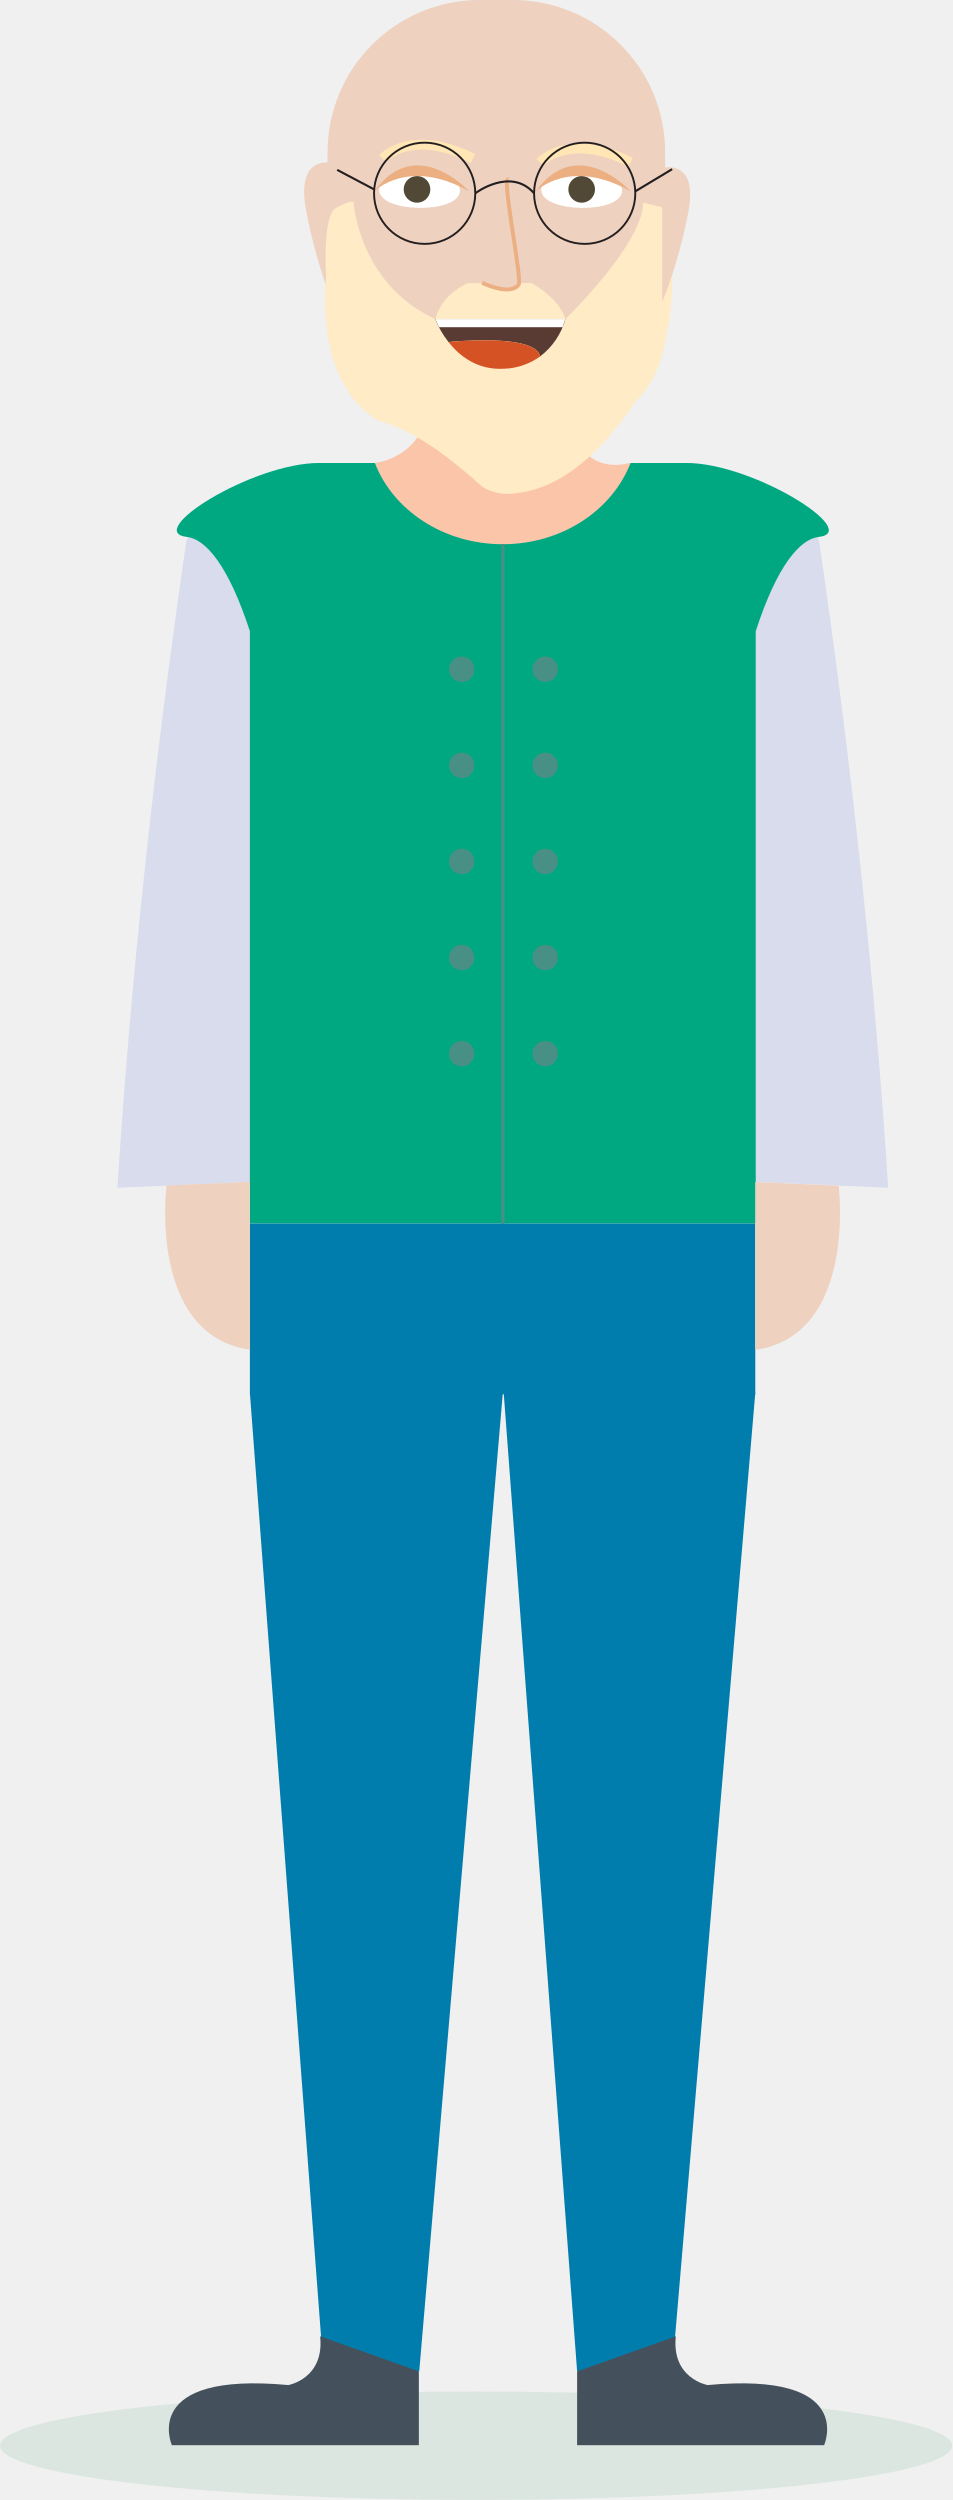
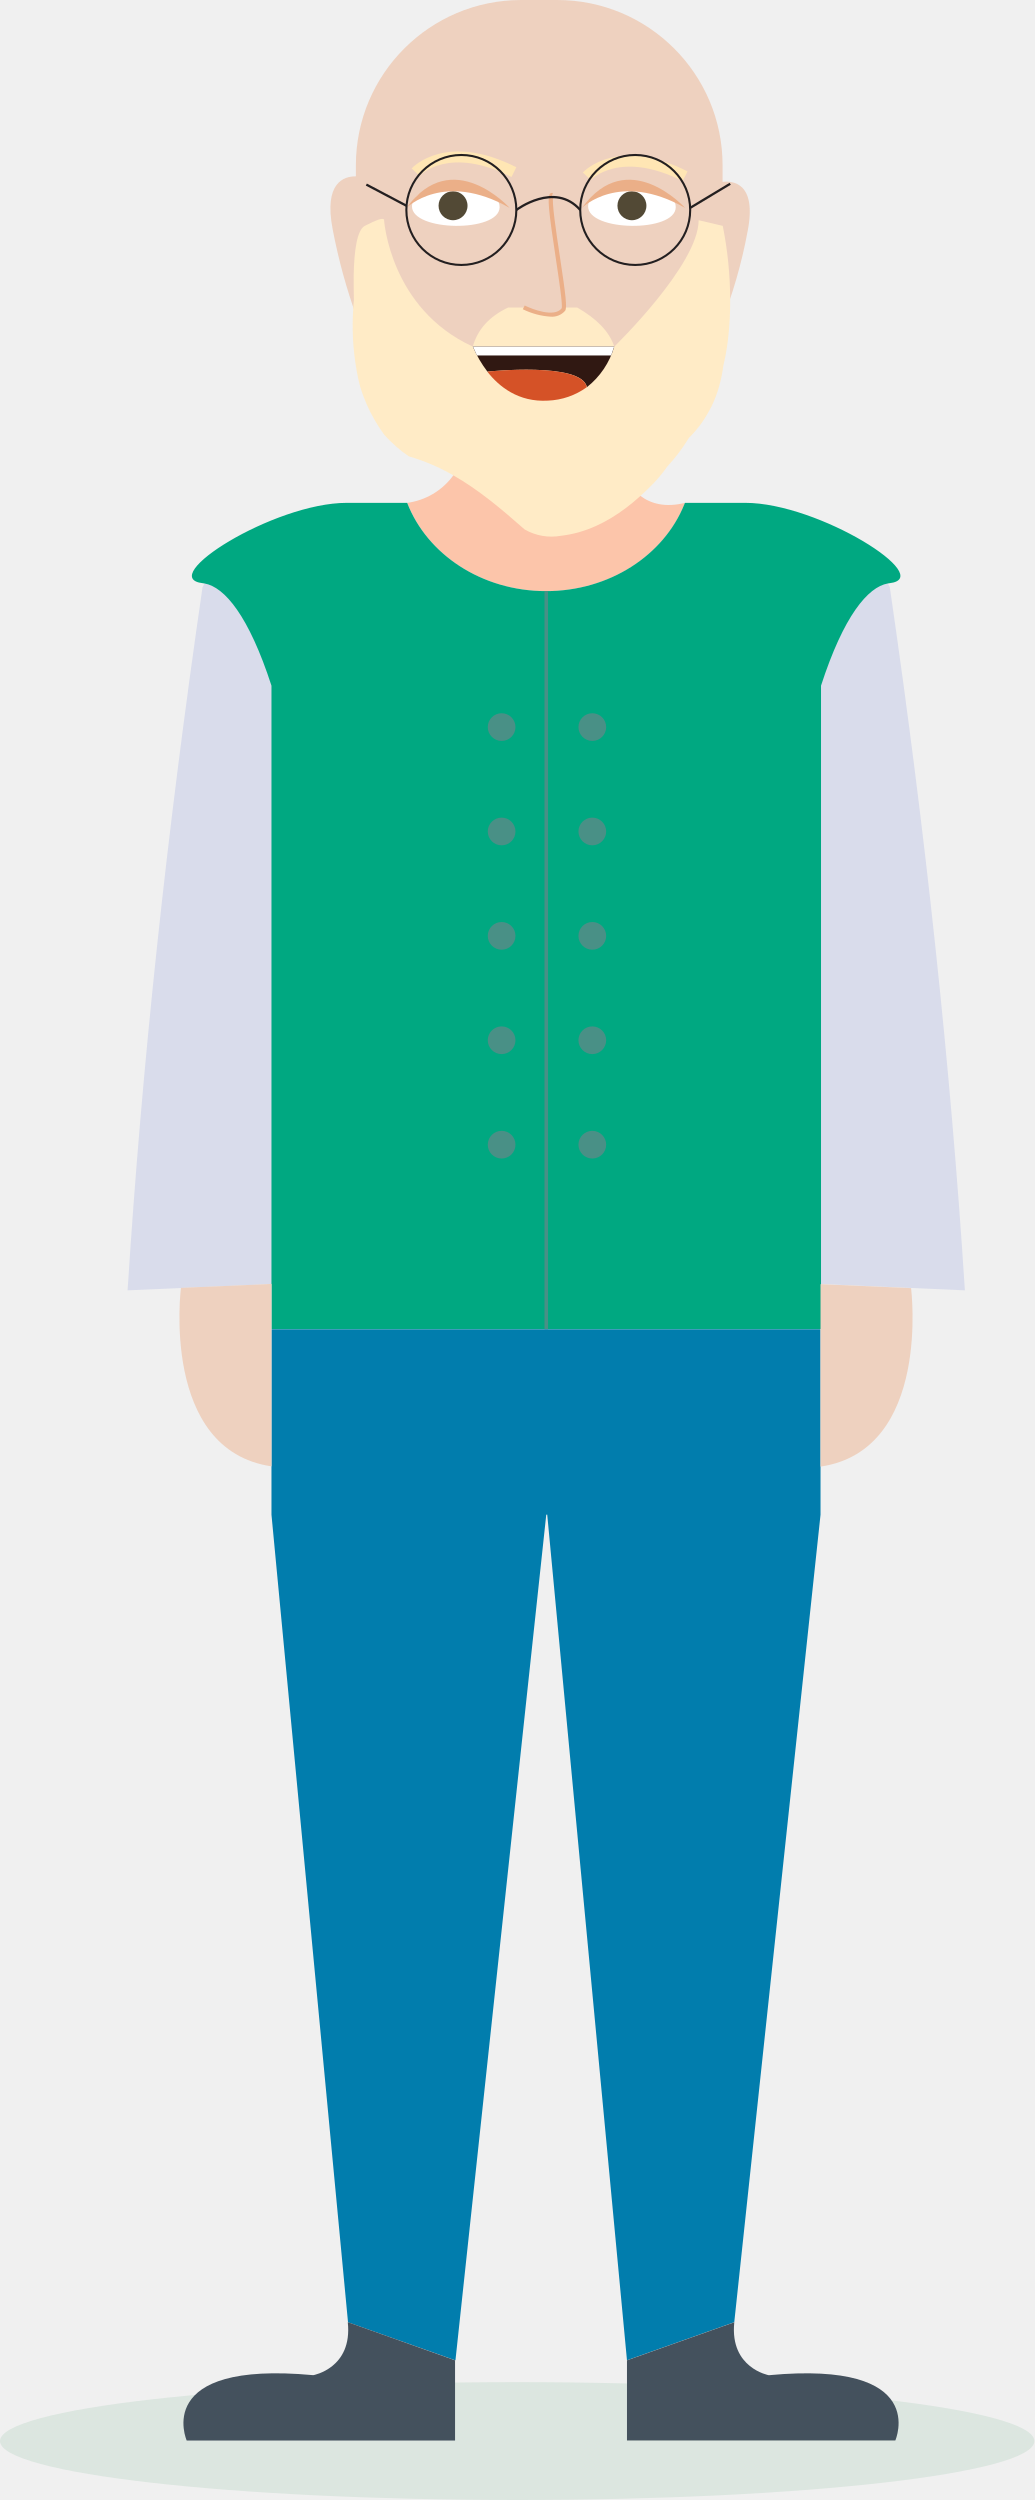
- <svg xmlns="http://www.w3.org/2000/svg" viewBox="0 0 277.84 729.53">
+ <svg xmlns="http://www.w3.org/2000/svg" viewBox="0 0 277.84 671.52">
  <defs>
-     <style>.cls-1{fill:#dce6e0;}.cls-2{fill:#fbc5aa;}.cls-3{fill:#d8dcec;}.cls-10,.cls-4,.cls-9{fill:#eed1bf;}.cls-5{fill:#ffebc6;}.cls-6{fill:#fff;}.cls-7{fill:#514835;}.cls-8{fill:#ebaf82;}.cls-9{stroke:#ebaf82;stroke-width:1.15px;}.cls-10,.cls-13,.cls-14,.cls-16,.cls-9{stroke-miterlimit:10;}.cls-10{stroke:#ffe6b4;stroke-width:2.89px;}.cls-11{fill:#5a3b34;}.cls-12{fill:#d55225;}.cls-13,.cls-14{fill:none;stroke:#231f20;}.cls-13{stroke-width:0.62px;}.cls-14{stroke-width:0.56px;}.cls-15,.cls-16{fill:#00a881;}.cls-16{stroke:#489086;stroke-width:0.95px;}.cls-17{fill:#007dac;}.cls-18{fill:#44515c;}.cls-19{fill:#489086;}</style>
+     <style>.cls-1{fill:#fcc5aa;}.cls-2{fill:#dce6e0;}.cls-3{fill:#d9dceb;}.cls-4{fill:#eed1bf;}.cls-5{fill:#fff;}.cls-6{fill:#ffebc6;}.cls-7{fill:#524935;}.cls-8{fill:#ebaf88;}.cls-9{fill:#ffe6b4;}.cls-10{fill:#301812;}.cls-11{fill:#d55227;}.cls-12,.cls-13,.cls-15{fill:none;stroke-miterlimit:10;}.cls-12,.cls-13{stroke:#231f20;}.cls-12{stroke-width:0.62px;}.cls-13{stroke-width:0.56px;}.cls-14{fill:#00a881;}.cls-15{stroke:#499086;stroke-width:0.95px;}.cls-16{fill:#017dad;}.cls-17{fill:#44515d;}.cls-18{fill:#499086;}</style>
  </defs>
  <g id="Layer_2" data-name="Layer 2">
-     <g id="Avatar">
-       <ellipse class="cls-1" cx="138.92" cy="713.69" rx="138.92" ry="15.83" />
-       <path class="cls-2" d="M109.27,135.1s15.63-1.17,16.35-20H164s1.58,24.55,19.88,20l-1.66,14.1-37.39,14.89-32.47-8.71-7.92-15.76Z" />
-       <path class="cls-3" d="M259.18,346.6l-48.77-2.13v-157s11.28-65,28.6-29.73Q253.41,256.5,259.18,346.6Z" />
-       <path class="cls-4" d="M97.51,47.61s-11.5-3.22-8.15,14,8.15,27.87,8.15,27.87Z" />
-       <path class="cls-4" d="M140,0h9.66a44.43,44.43,0,0,1,44.43,44.43v35a49.26,49.26,0,0,1-49.26,49.26h0A49.26,49.26,0,0,1,95.59,79.41v-35A44.43,44.43,0,0,1,140,0Z" />
-       <path class="cls-5" d="M103.19,59.16S104.71,82.87,127,93.1H165s22.66-21.95,22.66-33.94l6.48,1.51s3.4,15.18,1.4,30.87a64.91,64.91,0,0,1-1.22,6.72,39.64,39.64,0,0,1-1.16,5.64,32.9,32.9,0,0,1-1.95,5.13,35.78,35.78,0,0,1-2.67,4.52,30.27,30.27,0,0,1-3.45,4.06,49.52,49.52,0,0,1-5.81,7.69,41.21,41.21,0,0,1-3.68,4.5c-5.82,6-12.4,11-20.1,13.16a29.05,29.05,0,0,1-4.76.94,14.33,14.33,0,0,1-9.82-1.72c-9.81-8.66-19-16.16-31-19.61a33,33,0,0,1-3.44-2.68,39.26,39.26,0,0,1-3.11-3.08,40.77,40.77,0,0,1-2.62-4,43.18,43.18,0,0,1-3.87-8.9c-.41-1.51-.74-3.05-1-4.6a68.74,68.74,0,0,1-.7-18.62C95,78.44,95,76.14,95,74c.13-6.58.88-12.18,3-13.28C103.58,57.74,103.19,59.16,103.19,59.16Z" />
-       <path class="cls-6" d="M134.2,55.68c.09-7.57-23.45-7.86-23.54-.28C110.57,62.24,134.11,62.52,134.2,55.68Z" />
-       <path class="cls-6" d="M181.51,55.68c.09-7.57-23.45-7.86-23.54-.28C157.89,62.24,181.43,62.52,181.51,55.68Z" />
+     <g id="Layer_1-2" data-name="Layer 1">
+       <path id="Vrat" class="cls-1" d="M184,135.07l-.21.53c-5.49,13.54-20,23.2-37.1,23.2-17.29,0-32-9.91-37.3-23.71h-.15a18.31,18.31,0,0,0,12.53-7.4,18,18,0,0,0,2-3.72,25.58,25.58,0,0,0,1.79-8.83H164a36.91,36.91,0,0,0,1.89,8.82c1.18,3.37,3.09,7,6.14,9.24C174.87,135.36,178.86,136.37,184,135.07Z" />
+       <ellipse class="cls-2" cx="138.92" cy="655.69" rx="138.92" ry="15.83" />
+       <path class="cls-3" d="M259.18,346.6l-48.77-2.13v-157s11.28-65,28.6-29.73Q253.41,256.48,259.18,346.6Z" />
+       <path id="Koza" class="cls-4" d="M200.83,62.06a133.55,133.55,0,0,1-7.42,25.57A49.25,49.25,0,0,1,96,85.72,155.45,155.45,0,0,1,89.36,61.6c-2.46-12.67,3.11-14.27,6.23-14.23V44.43A44.43,44.43,0,0,1,140,0h9.66a44.43,44.43,0,0,1,44.43,44.43v4.42C196.6,48.55,203.39,48.86,200.83,62.06Z" />
+       <path class="cls-5" d="M134.2,55.68c.09-7.58-23.45-7.86-23.54-.29C110.57,62.23,134.11,62.52,134.2,55.68Z" />
+       <path id="Brada" class="cls-6" d="M196.13,80.26a84.45,84.45,0,0,1-.63,11.28,62.13,62.13,0,0,1-1.21,6.71,39.35,39.35,0,0,1-1.16,5.64,32.64,32.64,0,0,1-1.95,5.14,35.78,35.78,0,0,1-2.67,4.52,30.91,30.91,0,0,1-3.45,4.06c-.85,1.37-1.75,2.71-2.72,4a47.51,47.51,0,0,1-3.09,3.69,40.28,40.28,0,0,1-3.68,4.5q-1.73,1.77-3.54,3.41c-4.92,4.45-10.38,8-16.56,9.76a31.32,31.32,0,0,1-4.76.94,14.39,14.39,0,0,1-9.82-1.72c-6.31-5.57-12.37-10.65-19.09-14.49a54,54,0,0,0-12-5.12,36,36,0,0,1-3.44-2.68,41.17,41.17,0,0,1-3.12-3.08,41.47,41.47,0,0,1-2.61-4,43.1,43.1,0,0,1-3.87-8.89c-.41-1.52-.74-3.05-1-4.61a67.93,67.93,0,0,1-.86-16.61c0-.67.09-1.34.16-2C95,78.43,95,76.13,95,73.94c.13-6.57.88-12.17,3-13.27,3.29-1.73,4.5-2,4.94-1.83a.32.32,0,0,1,.23.14h0a.25.25,0,0,1,0,.16S104.71,82.87,127,93.1H165s22.66-21.95,22.66-33.95l5.68,1.33.8.19A102.54,102.54,0,0,1,196.13,80.26Z" />
+       <path class="cls-5" d="M181.51,55.68c.09-7.58-23.45-7.86-23.54-.29C157.89,62.23,181.43,62.52,181.51,55.68Z" />
      <circle class="cls-7" cx="121.69" cy="55.26" r="3.89" />
      <circle class="cls-7" cx="169.74" cy="55.26" r="3.89" />
-       <path class="cls-8" d="M109.19,55.84s10-10.05,27.7,0C136.89,55.84,121.5,38.82,109.19,55.84Z" />
-       <path class="cls-8" d="M156.33,55.84s10-10.05,27.69,0C184,55.84,168.63,38.82,156.33,55.84Z" />
-       <path class="cls-5" d="M136.53,82.6c-5.25,2.49-8.27,6.06-9.5,10.5H165c-1.32-4.07-4.77-7.52-9.9-10.5Z" />
-       <path class="cls-9" d="M140.69,82.51s8,4,10.64.58c1.14-1.49-5-31.36-3-30.73" />
-       <path class="cls-10" d="M111.64,46.27s8.33-9.13,26.4,0" />
-       <path class="cls-10" d="M157.62,47.37s8.33-9.12,26.4,0" />
-       <path class="cls-11" d="M165,93.1A20.56,20.56,0,0,1,157.62,104c-1.38-6.86-26.65-4.2-26.73-4.19A26.46,26.46,0,0,1,127,93.1Z" />
-       <path class="cls-12" d="M157.62,104h0a19,19,0,0,1-10.44,3.6c-7.92.47-13.15-3.77-16.29-7.79C131,99.81,156.24,97.15,157.62,104Z" />
-       <polygon class="cls-11" points="130.89 99.82 130.89 99.82 130.89 99.82 130.89 99.82" />
-       <path class="cls-4" d="M193.23,49s10.72-3,7.6,13.06-7.6,26-7.6,26Z" />
-       <polygon class="cls-6" points="127.03 93.1 128.11 95.49 164.16 95.49 164.97 93.1 127.03 93.1" />
-       <path class="cls-13" d="M138.69,56.4s10.31-7.8,17.16,0" />
-       <line class="cls-13" x1="98.4" y1="49.58" x2="109.15" y2="55.26" />
-       <line class="cls-13" x1="196.14" y1="49.36" x2="185.39" y2="55.83" />
-       <circle class="cls-14" cx="123.92" cy="56.4" r="14.77" />
-       <circle class="cls-14" cx="170.62" cy="56.4" r="14.77" />
-       <path class="cls-3" d="M34.27,346.6,83,344.47v-157s-11.28-65-28.6-29.73Q40,256.5,34.27,346.6Z" />
-       <path class="cls-15" d="M200.25,135.1H184c-5.33,13.79-20,23.71-37.3,23.71s-32-9.92-37.31-23.71H93.2c-19.65,0-51.49,20.13-38.64,21.59C60,157.3,66.68,165,72.92,184.2V357.06H220.53V184.2c6.24-19.25,12.94-26.9,18.36-27.51C251.74,155.23,219.9,135.1,200.25,135.1Z" />
-       <line class="cls-16" x1="146.73" y1="357.06" x2="146.73" y2="158.81" />
-       <rect class="cls-17" x="72.92" y="357.06" width="147.48" height="49.8" />
-       <polygon class="cls-17" points="146.73 406.5 122.34 691.99 94.45 691.99 72.92 406.5 146.73 406.5" />
-       <polygon class="cls-17" points="220.4 406.5 196.14 691.99 168.41 691.99 146.99 406.5 220.4 406.5" />
-       <path class="cls-4" d="M48.6,345.94s-5.53,43.56,24.32,47.93v-49Z" />
-       <path class="cls-4" d="M244.72,346s5.53,43.56-24.32,47.93v-49Z" />
-       <path class="cls-18" d="M168.41,692v21.54h72.08s9.51-21.59-34-17.55c0,0-10.59-1.88-9.28-14.22" />
-       <path class="cls-18" d="M122.23,692v21.54H50.15s-9.51-21.59,34-17.55c0,0,10.59-1.88,9.27-14.22" />
-       <circle class="cls-19" cx="159.1" cy="195.3" r="3.72" />
-       <circle class="cls-19" cx="134.74" cy="195.3" r="3.72" />
-       <circle class="cls-19" cx="159.1" cy="223.35" r="3.72" />
-       <circle class="cls-19" cx="134.74" cy="223.35" r="3.72" />
-       <circle class="cls-19" cx="159.1" cy="251.39" r="3.72" />
-       <circle class="cls-19" cx="134.74" cy="251.39" r="3.72" />
-       <circle class="cls-19" cx="159.1" cy="279.43" r="3.72" />
-       <circle class="cls-19" cx="134.74" cy="279.43" r="3.72" />
-       <circle class="cls-19" cx="159.1" cy="307.47" r="3.72" />
-       <circle class="cls-19" cx="134.74" cy="307.47" r="3.72" />
+       <path id="Oci" class="cls-8" d="M109.19,55.84s10-10.05,27.7,0C136.89,55.84,121.5,38.82,109.19,55.84Z" />
+       <path id="Oci-2" data-name="Oci" class="cls-8" d="M156.33,55.84s10-10.05,27.69,0C184,55.84,168.63,38.82,156.33,55.84Z" />
+       <path id="Brki" class="cls-6" d="M165,93.09H127c1.23-4.43,4.25-8,9.5-10.49h4.36c1.25.59,8.06,3.63,10.44.49a1.07,1.07,0,0,0,.12-.49h3.62C160.2,85.57,163.65,89,165,93.09Z" />
+       <path class="cls-4" d="M148.34,52.35l-.4,1.56C147.92,52.84,148,52.26,148.34,52.35Z" />
+       <path id="Nos" class="cls-8" d="M147.87,85.06a19.66,19.66,0,0,1-7.44-2l.52-1c2.11,1.06,8,3.28,9.92.75.32-.84-.77-8-1.64-13.82-1.86-12.29-2.3-16.23-1.43-17a.74.74,0,0,1,.71-.15l-.34,1.11a.42.42,0,0,0,.44-.16c-.5,1,.8,9.68,1.76,16,1.62,10.7,2,13.92,1.42,14.69A4.65,4.65,0,0,1,147.87,85.06Z" />
+       <g id="Obrve">
+         <path class="cls-9" d="M137.39,47.55c-16.77-8.46-24.37-.65-24.69-.31l-2.12-2c.37-.41,9.28-9.82,28.11-.32Z" />
+       </g>
+       <g id="Obrve-2" data-name="Obrve">
+         <g id="Obrve-3" data-name="Obrve">
+           <path id="Obrve-4" data-name="Obrve" class="cls-9" d="M183.37,48.65c-16.9-8.52-24.6-.39-24.68-.31l-2.13-2c.37-.4,9.28-9.82,28.11-.31Z" />
+         </g>
+       </g>
+       <path class="cls-10" d="M165,93.1a21.64,21.64,0,0,1-7.35,10.9c-1.38-6.86-26.65-4.19-26.73-4.18A31.85,31.85,0,0,1,127,93.1Z" />
+       <path class="cls-11" d="M157.62,104h0a19,19,0,0,1-10.44,3.61c-7.92.47-13.15-3.77-16.29-7.79C131,99.81,156.24,97.14,157.62,104Z" />
+       <polygon class="cls-10" points="130.89 99.82 130.89 99.82 130.89 99.82 130.89 99.82" />
+       <polygon class="cls-5" points="127.03 93.1 128.11 95.48 164.16 95.48 164.97 93.1 127.03 93.1" />
+       <g id="Ocala">
+         <path class="cls-12" d="M138.69,56.4s10.31-7.8,17.16,0" />
+         <line class="cls-12" x1="98.4" y1="49.58" x2="109.15" y2="55.26" />
+         <line class="cls-12" x1="196.14" y1="49.36" x2="185.39" y2="55.83" />
+         <circle class="cls-13" cx="123.92" cy="56.4" r="14.77" />
+         <circle class="cls-13" cx="170.62" cy="56.4" r="14.77" />
+       </g>
+       <path class="cls-3" d="M34.27,346.6,83,344.47v-157s-11.28-65-28.6-29.73Q40,256.48,34.27,346.6Z" />
+       <path id="Pulover" class="cls-14" d="M238.89,156.66l-.41.06c-5.35.94-11.87,8.69-17.95,27.46V357H72.92V184.18c-6.09-18.77-12.6-26.52-18-27.46l-.41-.06c-12.85-1.45,19-21.59,38.64-21.59h16.22c5.33,13.8,20,23.71,37.3,23.71,17.08,0,31.61-9.66,37.1-23.2.08-.17.14-.34.21-.51h16.22C219.9,135.07,251.74,155.21,238.89,156.66Z" />
+       <line id="Zadrga" class="cls-15" x1="146.73" y1="357.05" x2="146.73" y2="158.8" />
+       <polygon id="Hlace" class="cls-16" points="220.4 357.05 220.4 406.86 197.23 623.76 168.41 633.98 146.99 406.86 146.73 406.86 122.34 633.98 122.23 633.98 93.48 623.79 72.92 406.86 72.92 357.05 220.4 357.05" />
+       <path id="Koza-2" data-name="Koza" class="cls-4" d="M48.6,345.93s-5.53,43.56,24.32,47.94v-49Z" />
+       <path id="Koza-3" data-name="Koza" class="cls-4" d="M244.72,346s5.53,43.56-24.32,47.94v-49Z" />
+       <path class="cls-17" d="M240.49,655.53H168.41V634l28.82-10.22s0,0,0,.08C196,636.11,206.51,638,206.51,638,250,633.93,240.49,655.53,240.49,655.53Z" />
+       <path class="cls-17" d="M122.23,634v21.55H50.15s-9.51-21.6,34-17.56c0,0,10.59-1.87,9.27-14.21l.08,0Z" />
+       <circle id="Gumb" class="cls-18" cx="159.1" cy="195.3" r="3.72" />
+       <circle id="Gumb-2" data-name="Gumb" class="cls-18" cx="134.74" cy="195.3" r="3.72" />
+       <circle id="Gumb-3" data-name="Gumb" class="cls-18" cx="159.1" cy="223.34" r="3.72" />
+       <circle id="Gumb-4" data-name="Gumb" class="cls-18" cx="134.74" cy="223.34" r="3.72" />
+       <circle id="Gumb-5" data-name="Gumb" class="cls-18" cx="159.1" cy="251.38" r="3.72" />
+       <circle id="Gumb-6" data-name="Gumb" class="cls-18" cx="134.74" cy="251.38" r="3.72" />
+       <circle id="Gumb-7" data-name="Gumb" class="cls-18" cx="159.1" cy="279.42" r="3.72" />
+       <circle id="Gumb-8" data-name="Gumb" class="cls-18" cx="134.74" cy="279.42" r="3.72" />
+       <circle id="Gumb-9" data-name="Gumb" class="cls-18" cx="159.1" cy="307.47" r="3.72" />
+       <circle id="Gumb-10" data-name="Gumb" class="cls-18" cx="134.74" cy="307.47" r="3.72" />
    </g>
  </g>
</svg>
